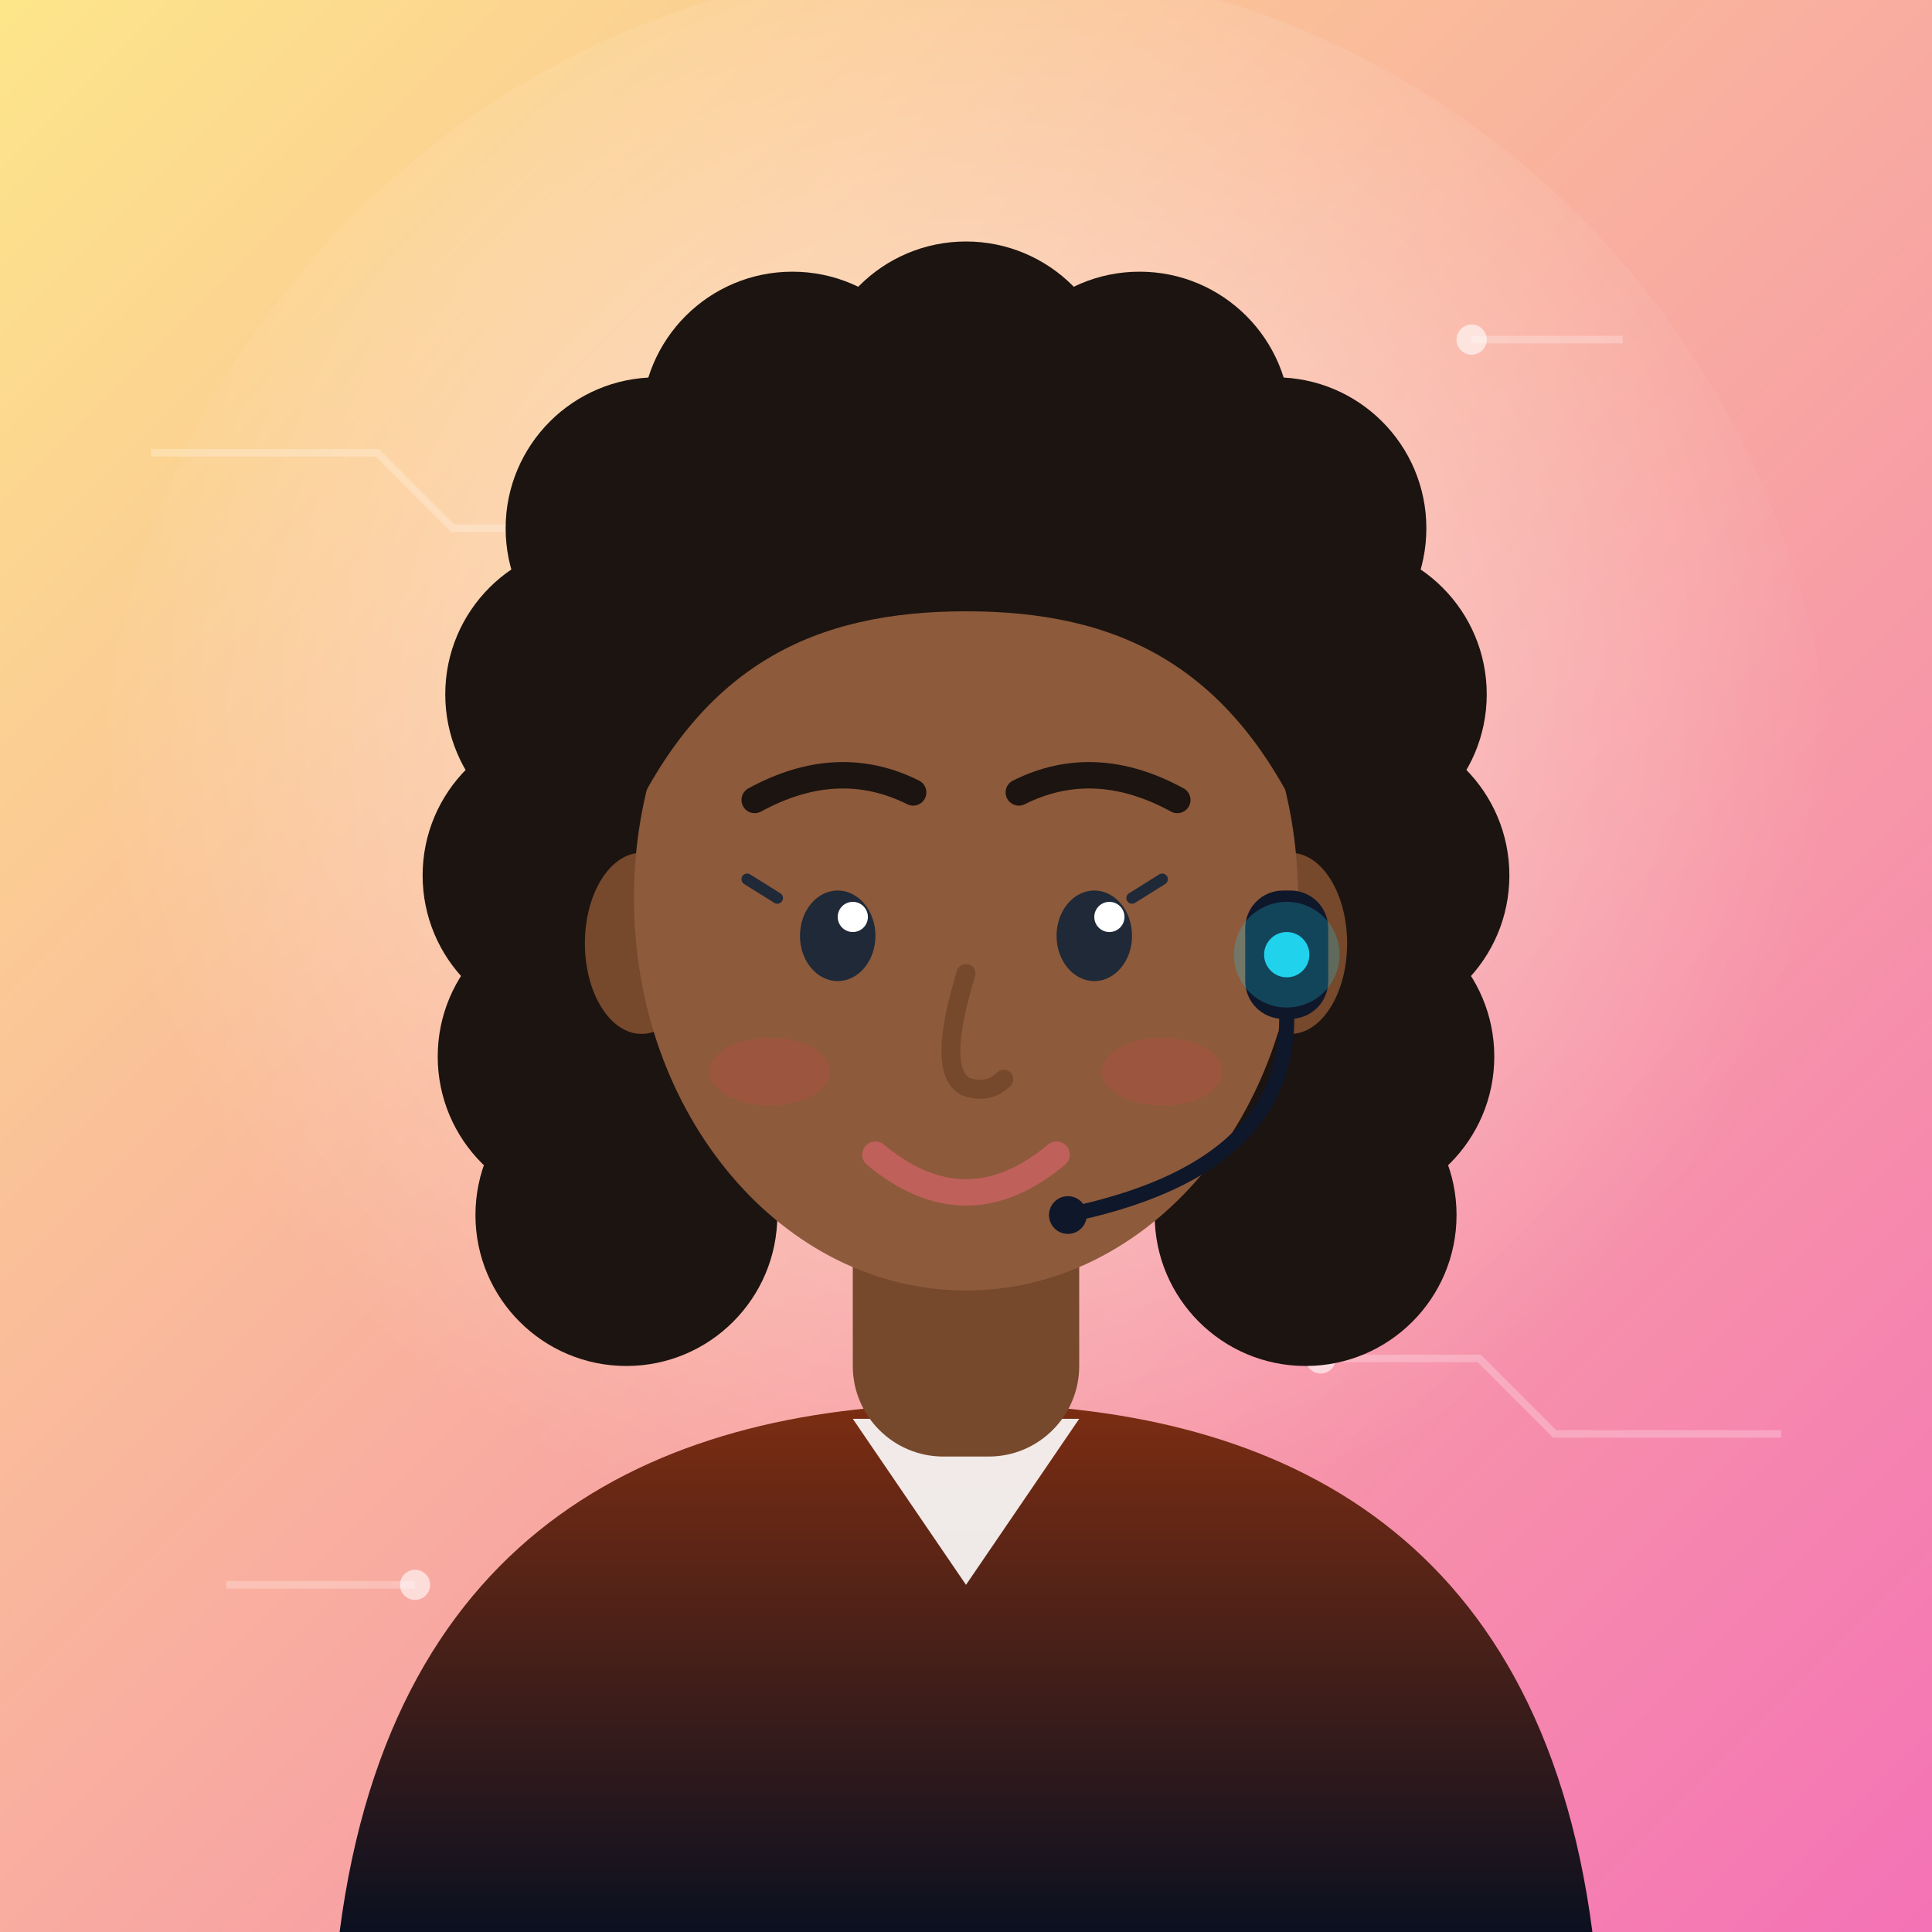
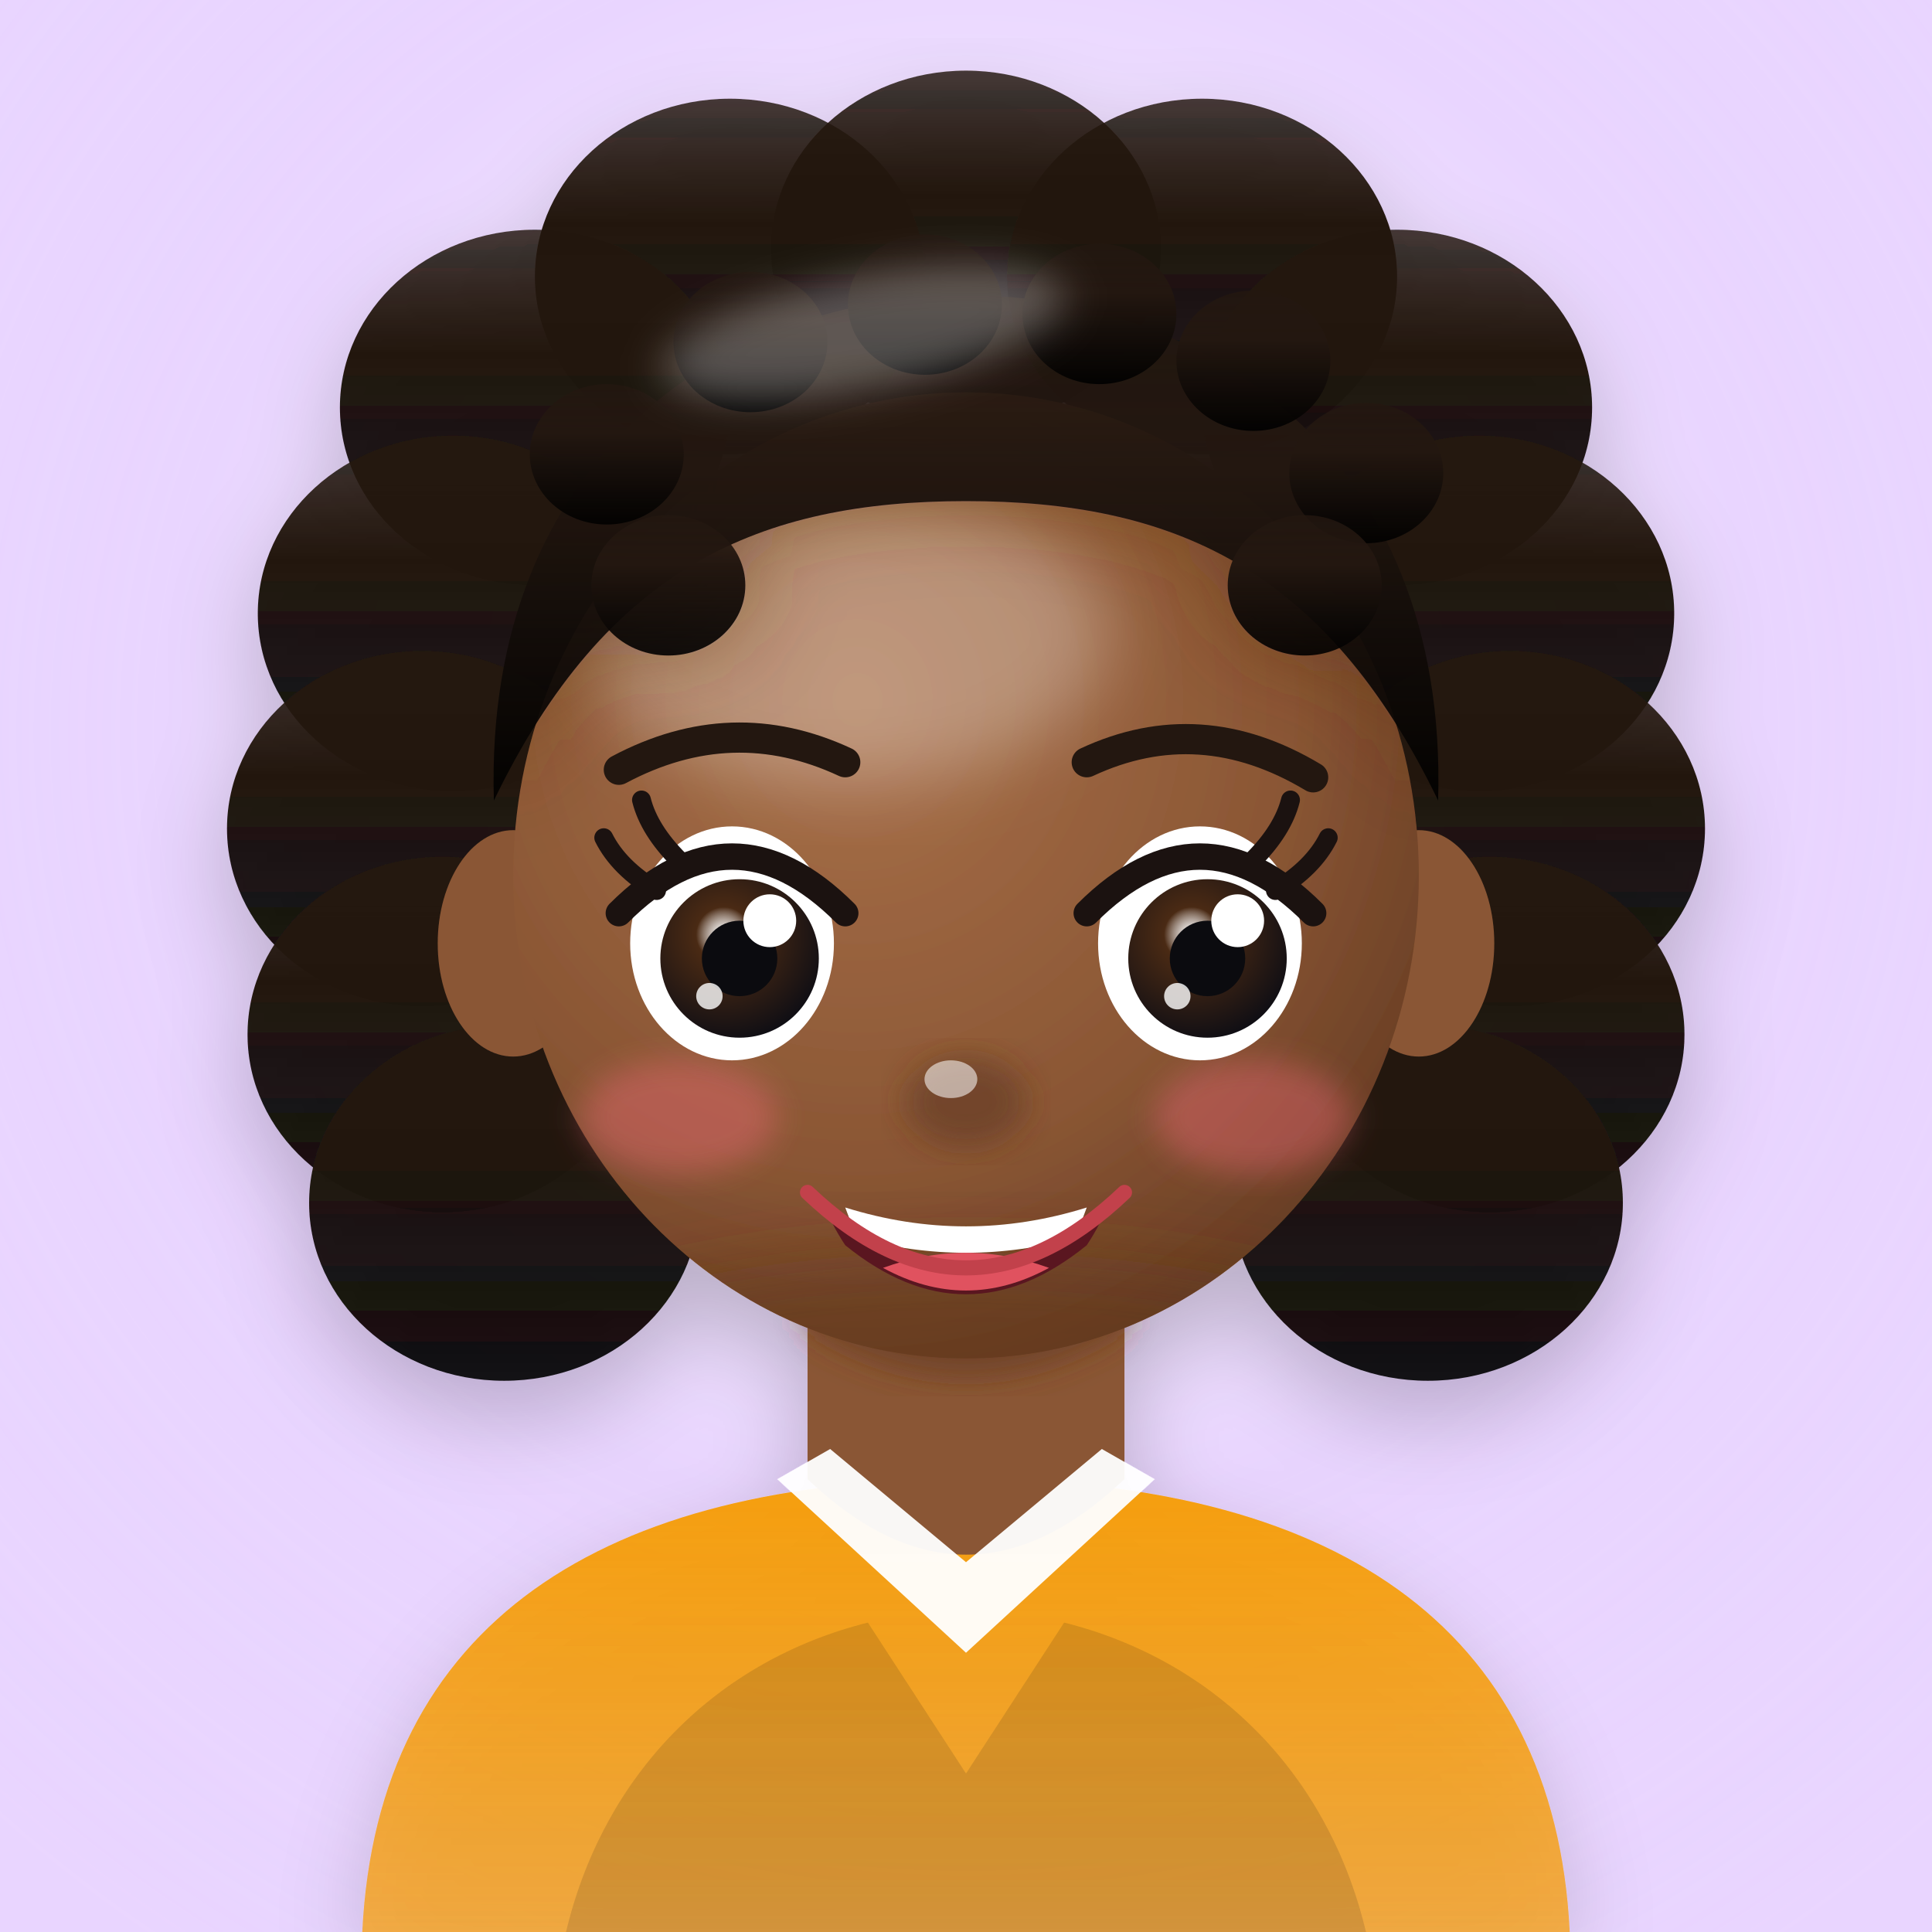
<svg xmlns="http://www.w3.org/2000/svg" viewBox="0 0 512 512" width="512" height="512">
  <defs>
-     <linearGradient id="fond" x1="0" y1="0" x2="1" y2="1">
-       <stop offset="0" stop-color="#fde68a" />
-       <stop offset="1" stop-color="#f472b6" />
+     <radialGradient id="fond" cx=".5" cy=".38" r=".75">
+       <stop offset="0" stop-color="#ffffff" />
+       <stop offset=".55" stop-color="#e9d5ff" />
+       <stop offset="1" stop-color="#e9d5ff" stop-opacity=".85" />
+     </radialGradient>
+     <radialGradient id="peau" cx=".38" cy=".32" r=".8">
+       <stop offset="0" stop-color="#a8704a" />
+       <stop offset=".6" stop-color="#8a5634" />
+       <stop offset="1" stop-color="#5e3620" />
+     </radialGradient>
+     <radialGradient id="iris" cx=".4" cy=".35" r=".7">
+       <stop offset="0" stop-color="#ffffff" stop-opacity=".5" />
+       <stop offset=".25" stop-color="#4a2a14" />
+       <stop offset="1" stop-color="#0d0d14" />
+     </radialGradient>
+     <linearGradient id="cheveux" x1="0" y1="0" x2="0" y2="1">
+       <stop offset="0" stop-color="#231710" stop-opacity=".82" />
+       <stop offset=".35" stop-color="#231710" />
+       <stop offset="1" stop-color="#000000" stop-opacity=".9" />
    </linearGradient>
-     <radialGradient id="halo" cx=".5" cy=".42" r=".5">
-       <stop offset="0" stop-color="#ffffff" stop-opacity=".55" />
-       <stop offset="1" stop-color="#ffffff" stop-opacity="0" />
-     </radialGradient>
-     <linearGradient id="habit" x1="0" y1="0" x2="0" y2="1">
-       <stop offset="0" stop-color="#7c2d12" />
-       <stop offset="1" stop-color="#0b1020" />
+     <linearGradient id="haut" x1="0" y1="0" x2="0" y2="1">
+       <stop offset="0" stop-color="#f59e0b" />
+       <stop offset="1" stop-color="#f59e0b" stop-opacity=".75" />
    </linearGradient>
+     <filter id="flou" x="-20%" y="-20%" width="140%" height="140%">
+       <feGaussianBlur stdDeviation="9" />
+     </filter>
+     <filter id="flou2" x="-20%" y="-20%" width="140%" height="140%">
+       <feGaussianBlur stdDeviation="4" />
+     </filter>
+     <filter id="portee" x="-30%" y="-30%" width="160%" height="160%">
+       <feDropShadow dx="0" dy="10" stdDeviation="12" flood-color="#000000" flood-opacity=".22" />
+     </filter>
+     <clipPath id="tete">
+       <ellipse cx="256" cy="232" rx="120" ry="128" />
+     </clipPath>
  </defs>
+   <rect width="512" height="512" fill="#e9d5ff" />
  <rect width="512" height="512" fill="url(#fond)" />
-   <circle cx="256" cy="220" r="230" fill="url(#halo)" />
-   <g stroke="#ffffff" stroke-opacity=".25" stroke-width="2" fill="none">
-     <path d="M40 120h60l20 20h40M472 380h-60l-20-20h-40M60 420h50M430 90h-40" />
+   <g filter="url(#portee)">
+     <g fill="url(#cheveux)" transform="translate(256 232) scale(1.36 1.24) translate(-256 -238)">
+       <circle cx="256" cy="104" r="38" />
+       <circle cx="210" cy="110" r="38" />
+       <circle cx="302" cy="110" r="38" />
+       <circle cx="172" cy="138" r="38" />
+       <circle cx="340" cy="138" r="38" />
+       <circle cx="156" cy="182" r="38" />
+       <circle cx="356" cy="182" r="38" />
+       <circle cx="150" cy="228" r="38" />
+       <circle cx="362" cy="228" r="38" />
+       <circle cx="154" cy="272" r="38" />
+       <circle cx="358" cy="272" r="38" />
+       <circle cx="166" cy="308" r="38" />
+       <circle cx="346" cy="308" r="38" />
+     </g>
+     <path fill="url(#haut)" d="M96 512C100 430 160 392 256 392C352 392 412 430 416 512Z" />
+     <path fill="#000000" fill-opacity=".12" d="M150 512C160 470 190 440 230 430L256 470L282 430C322 440 352 470 362 512Z" />
+     <path fill="#8a5634" d="M214 340h84v52q-42 40-84 0Z" />
+     <path fill="#5e3620" fill-opacity=".55" d="M214 352q42 26 84 0v-12h-84Z" filter="url(#flou2)" />
+     <path fill="#ffffff" fill-opacity=".95" d="M206 392l50 46l50-46l-14-8l-36 30l-36-30Z" />
+     <ellipse cx="136" cy="250" rx="20" ry="30" fill="#8a5634" />
+     <ellipse cx="376" cy="250" rx="20" ry="30" fill="#8a5634" />
+     <ellipse cx="256" cy="232" rx="120" ry="128" fill="url(#peau)" />
  </g>
-   <g fill="#ffffff" fill-opacity=".6">
-     <circle cx="160" cy="140" r="4" />
-     <circle cx="350" cy="360" r="4" />
-     <circle cx="110" cy="420" r="4" />
-     <circle cx="390" cy="90" r="4" />
+   <g clip-path="url(#tete)">
+     <ellipse cx="256" cy="372" rx="130" ry="40" fill="#5e3620" fill-opacity=".45" filter="url(#flou)" />
+     <ellipse cx="224" cy="168" rx="70" ry="40" fill="#ffffff" fill-opacity=".28" filter="url(#flou)" />
+     <g fill="#5e3620" fill-opacity=".45" filter="url(#flou)" transform="translate(256 232) scale(1.36 1.24) translate(-256 -238)">
+       <path d="M164 222C162 148 210 114 256 114C302 114 350 148 348 222C326 172 296 158 256 158C216 158 186 172 164 222Z" />
+       <circle cx="186" cy="148" r="15" />
+       <circle cx="214" cy="124" r="15" />
+       <circle cx="248" cy="116" r="15" />
+       <circle cx="282" cy="118" r="15" />
+       <circle cx="312" cy="128" r="15" />
+       <circle cx="334" cy="152" r="15" />
+       <circle cx="198" cy="176" r="15" />
+       <circle cx="322" cy="176" r="15" />
+     </g>
  </g>
-   <circle cx="256" cy="104" r="40" fill="#1c1410" />
-   <circle cx="210" cy="112" r="40" fill="#1c1410" />
-   <circle cx="302" cy="112" r="40" fill="#1c1410" />
-   <circle cx="174" cy="140" r="40" fill="#1c1410" />
-   <circle cx="338" cy="140" r="40" fill="#1c1410" />
-   <circle cx="158" cy="184" r="40" fill="#1c1410" />
-   <circle cx="354" cy="184" r="40" fill="#1c1410" />
-   <circle cx="152" cy="232" r="40" fill="#1c1410" />
-   <circle cx="360" cy="232" r="40" fill="#1c1410" />
-   <circle cx="156" cy="280" r="40" fill="#1c1410" />
-   <circle cx="356" cy="280" r="40" fill="#1c1410" />
-   <circle cx="166" cy="322" r="40" fill="#1c1410" />
-   <circle cx="346" cy="322" r="40" fill="#1c1410" />
-   <path fill="url(#habit)" d="M90 512C104 404 176 372 256 372C336 372 408 404 422 512Z" />
-   <path fill="#ffffff" fill-opacity=".9" d="M226 376L256 420L286 376Z" />
-   <rect x="226" y="300" width="60" height="86" rx="24" fill="#76482c" />
-   <ellipse cx="170" cy="250" rx="15" ry="24" fill="#76482c" />
-   <ellipse cx="342" cy="250" rx="15" ry="24" fill="#76482c" />
-   <ellipse cx="256" cy="238" rx="88" ry="104" fill="#8d5a3b" />
-   <path fill="#1c1410" d="M166 220C164 150 210 118 256 118C302 118 348 150 346 220C326 176 296 162 256 162C216 162 186 176 166 220Z" />
-   <path d="M200 212q22-12 42-2M270 210q20-10 42 2" stroke="#1c1410" stroke-width="7" stroke-linecap="round" fill="none" />
-   <ellipse cx="222" cy="248" rx="10" ry="12" fill="#1f2937" />
-   <ellipse cx="290" cy="248" rx="10" ry="12" fill="#1f2937" />
-   <circle cx="226" cy="243" r="4" fill="#ffffff" />
-   <circle cx="294" cy="243" r="4" fill="#ffffff" />
-   <path d="M206 238l-8-5M300 238l8-5" stroke="#1f2937" stroke-width="3" stroke-linecap="round" />
-   <path d="M256 258q-8 26 0 30q6 2 10-2" stroke="#76482c" stroke-width="5" stroke-linecap="round" fill="none" />
-   <ellipse cx="204" cy="284" rx="16" ry="9" fill="#f43f5e" fill-opacity=".14" />
-   <ellipse cx="308" cy="284" rx="16" ry="9" fill="#f43f5e" fill-opacity=".14" />
-   <path d="M232 306q24 20 48 0" stroke="#c0605a" stroke-width="7" stroke-linecap="round" fill="none" />
-   <g>
-     <rect x="330" y="236" width="22" height="34" rx="10" fill="#0f172a" />
-     <circle cx="341" cy="253" r="6" fill="#22d3ee" />
-     <circle cx="341" cy="253" r="14" fill="#22d3ee" fill-opacity=".25" />
-     <path d="M341 270q0 40-58 52" stroke="#0f172a" stroke-width="4" fill="none" stroke-linecap="round" />
-     <circle cx="283" cy="322" r="5" fill="#0f172a" />
+   <ellipse cx="180" cy="296" rx="26" ry="15" fill="#ff6b81" fill-opacity=".35" filter="url(#flou2)" />
+   <ellipse cx="332" cy="296" rx="26" ry="15" fill="#ff6b81" fill-opacity=".35" filter="url(#flou2)" />
+   <ellipse cx="194" cy="250" rx="27" ry="31" fill="#ffffff" />
+   <circle cx="196" cy="254" r="21" fill="url(#iris)" />
+   <circle cx="196" cy="254" r="10" fill="#0b0b0f" />
+   <circle cx="204" cy="244" r="7" fill="#ffffff" />
+   <circle cx="188" cy="264" r="3.5" fill="#ffffff" fill-opacity=".8" />
+   <path d="M164 242q30-30 60 0" stroke="#1b1210" stroke-width="7" fill="none" stroke-linecap="round" />
+   <ellipse cx="318" cy="250" rx="27" ry="31" fill="#ffffff" />
+   <circle cx="320" cy="254" r="21" fill="url(#iris)" />
+   <circle cx="320" cy="254" r="10" fill="#0b0b0f" />
+   <circle cx="328" cy="244" r="7" fill="#ffffff" />
+   <circle cx="312" cy="264" r="3.5" fill="#ffffff" fill-opacity=".8" />
+   <path d="M288 242q30-30 60 0" stroke="#1b1210" stroke-width="7" fill="none" stroke-linecap="round" />
+   <path d="M174 236q-10-6-14-14M180 228q-8-8-10-16M338 236q10-6 14-14M332 228q8-8 10-16" stroke="#1b1210" stroke-width="5" stroke-linecap="round" fill="none" />
+   <path d="M164 204q30-16 60-2M288 202q30-14 60 4" stroke="#231710" stroke-width="8" stroke-linecap="round" fill="none" />
+   <ellipse cx="256" cy="292" rx="16" ry="12" fill="#5e3620" fill-opacity=".55" filter="url(#flou2)" />
+   <ellipse cx="252" cy="286" rx="7" ry="5" fill="#ffffff" fill-opacity=".55" />
+   <path d="M218 318q38 34 76 0q-2 6-6 12q-32 26-64 0q-4-6-6-12Z" fill="#5a1620" />
+   <path d="M224 320q32 10 64 0l-3 8q-29 8-58 0Z" fill="#ffffff" />
+   <path d="M234 336q22 12 44 0q-22-8-44 0Z" fill="#e0525f" />
+   <path d="M214 316q42 40 84 0" stroke="#c2414b" stroke-width="4" fill="none" stroke-linecap="round" />
+   <g fill="url(#cheveux)" transform="translate(256 232) scale(1.36 1.24) translate(-256 -238)">
+     <path d="M164 222C162 148 210 114 256 114C302 114 350 148 348 222C326 172 296 158 256 158C216 158 186 172 164 222Z" />
+     <circle cx="186" cy="148" r="15" />
+     <circle cx="214" cy="124" r="15" />
+     <circle cx="248" cy="116" r="15" />
+     <circle cx="282" cy="118" r="15" />
+     <circle cx="312" cy="128" r="15" />
+     <circle cx="334" cy="152" r="15" />
+     <circle cx="198" cy="176" r="15" />
+     <circle cx="322" cy="176" r="15" />
+   </g>
+   <g fill="#ffffff" fill-opacity=".28" filter="url(#flou2)" transform="translate(256 232) scale(1.36 1.24) translate(-256 -238)">
+     <ellipse cx="236" cy="122" rx="40" ry="12" transform="rotate(-12 236 122)" />
  </g>
</svg>
